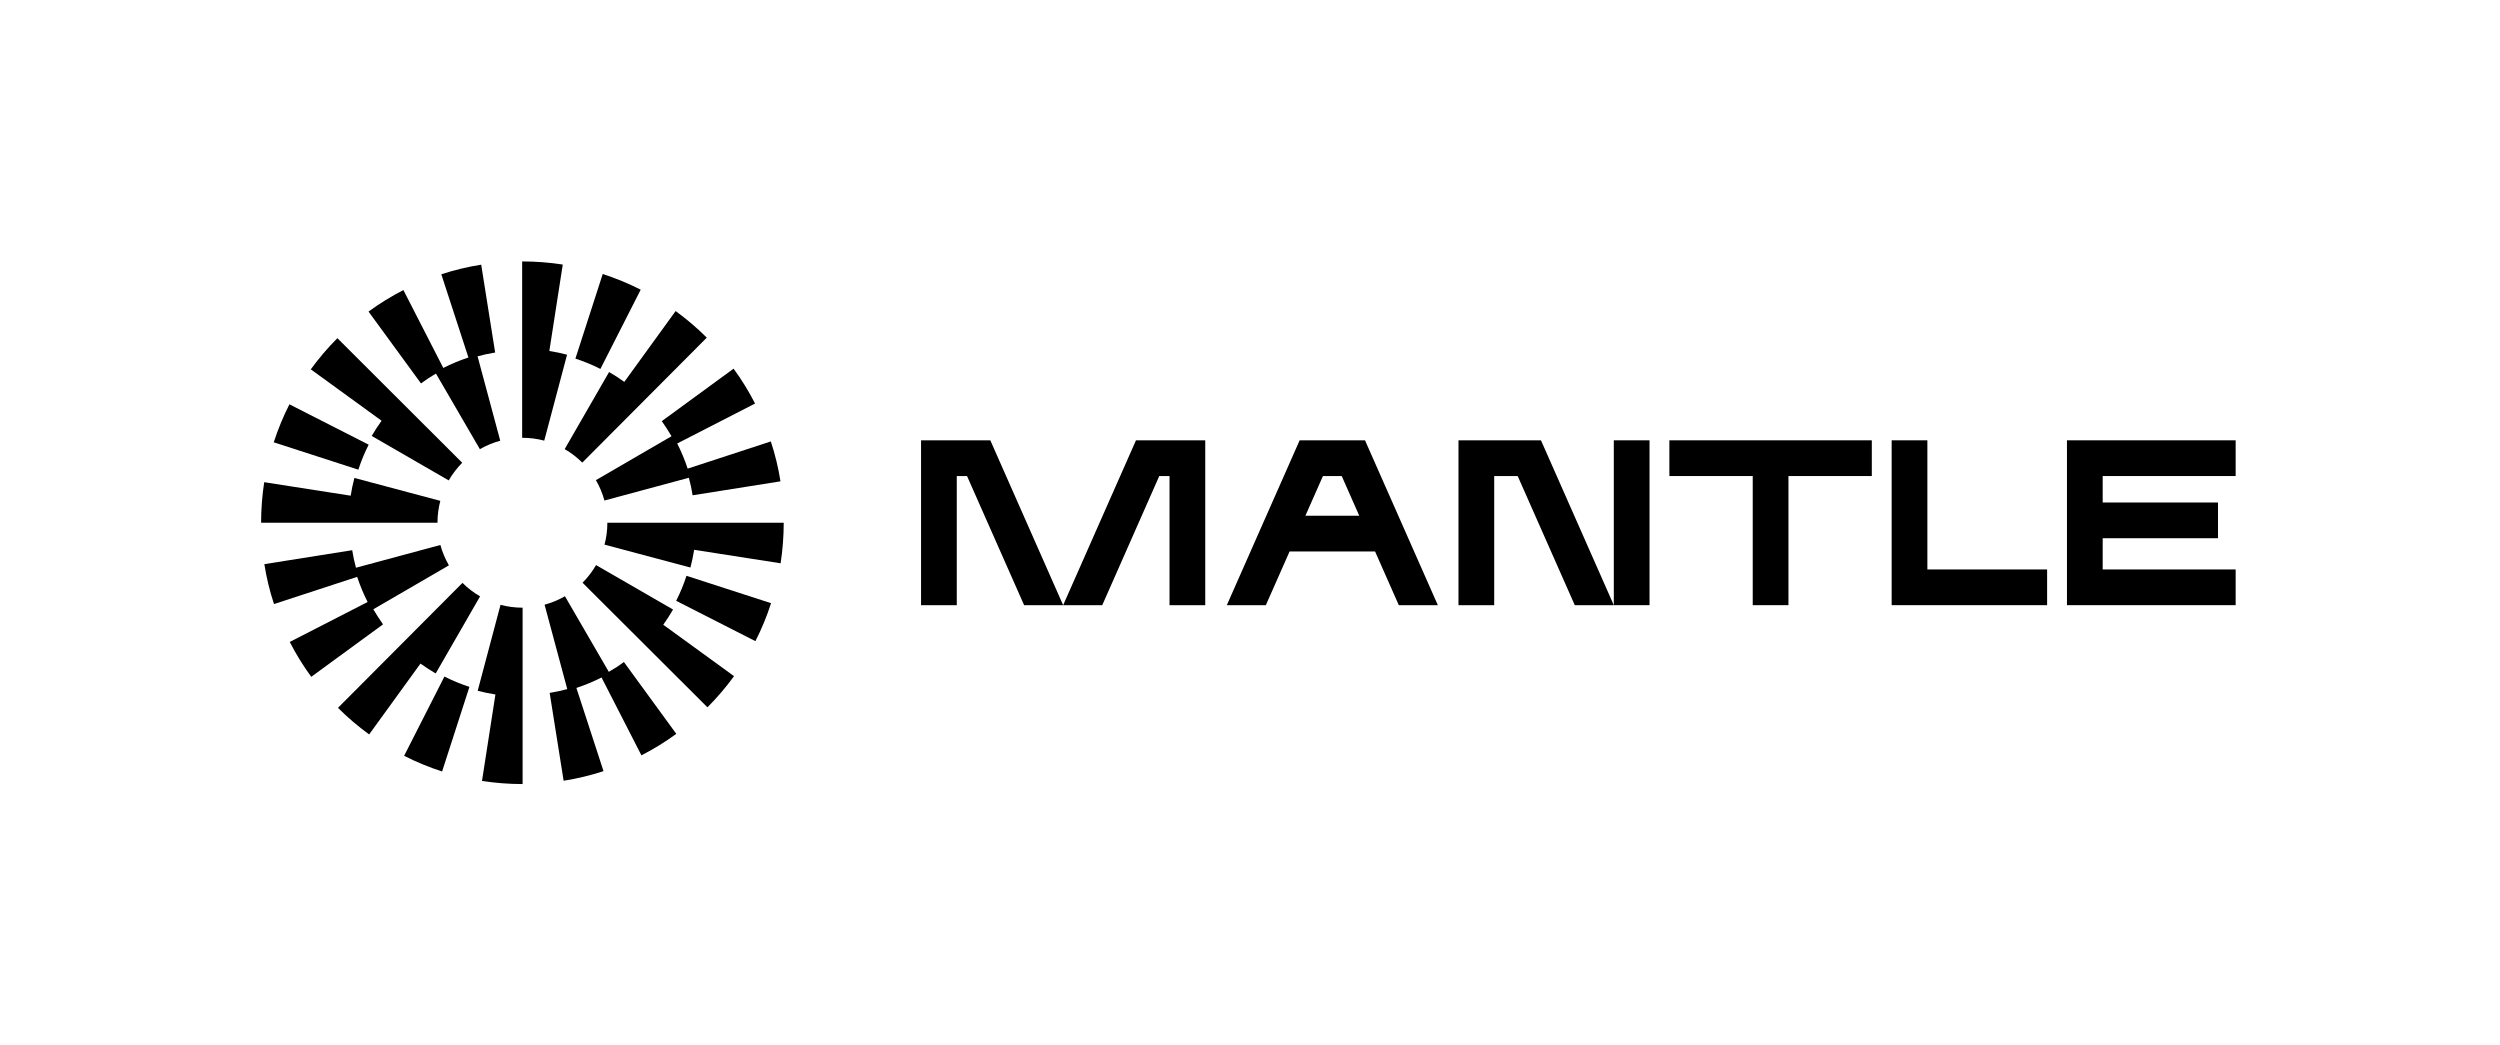
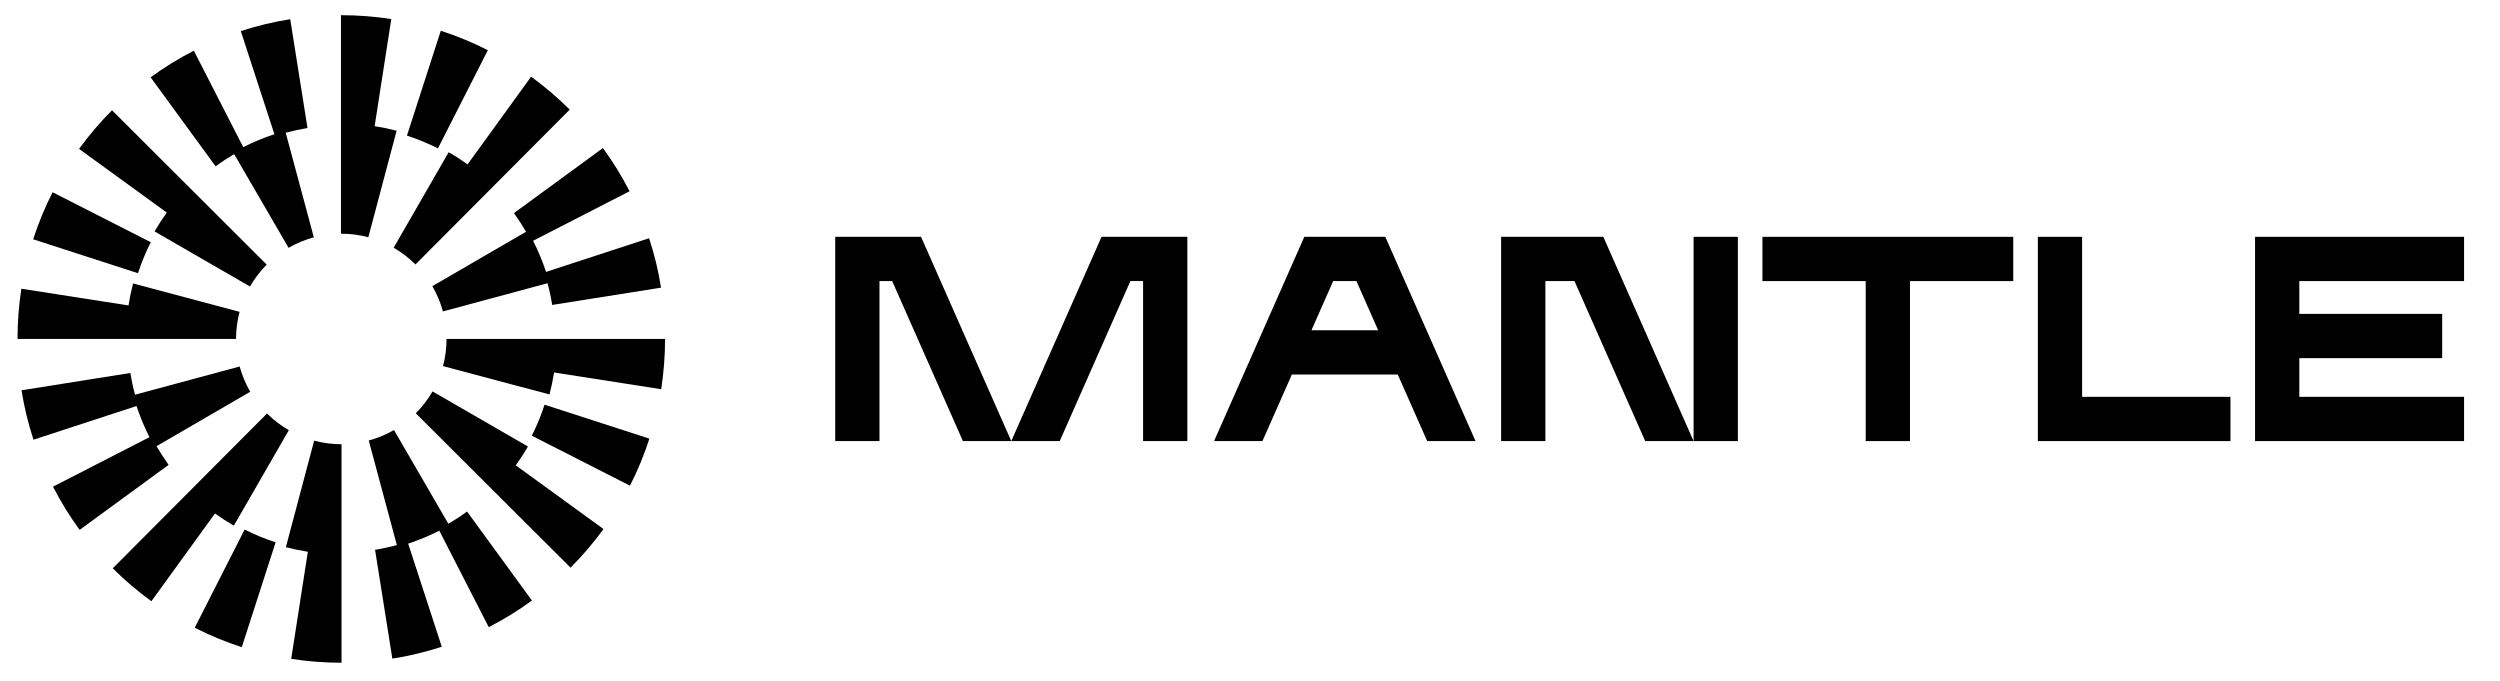
- <svg xmlns="http://www.w3.org/2000/svg" version="1.1" id="Layer_1" x="0px" y="0px" viewBox="0 0 3779.1 1579.4" style="enable-background:new 0 0 3779.1 1579.4;" xml:space="preserve">
+ <svg xmlns="http://www.w3.org/2000/svg" width="3050" height="830" viewBox="0 0 3050 830" xml:space="preserve" version="1.1">
  <g>
-     <g>
-       <g>
-         <polygon points="1497,665.6 1497,665.6 1392.3,665.6 1392.3,914.8 1446.3,914.8 1446.3,719.6 1461.8,719.6 1548.1,914.8     1607.1,914.8 1497,665.6" fill="currentColor" />
-         <polygon points="2439.5,914.8 2439.5,914.8 2493.5,914.8 2493.5,665.6 2439.5,665.6" fill="currentColor" />
-         <polygon points="1717.2,665.6 1717.2,665.6 1717.2,665.6 1607.1,914.8 1666.2,914.8 1752.4,719.6 1767.9,719.6 1767.9,914.8     1821.9,914.8 1821.9,665.6" fill="currentColor" />
-         <path d="M2063.4,665.6h-98.8l0,0l-110.1,249.2h59l35.9-81.2h129.2l35.9,81.2h59L2063.4,665.6L2063.4,665.6z M1973.3,779.6     l26.5-60h28.4l26.5,60H1973.3z" fill="currentColor" />
-         <polygon points="2329.4,665.6 2204.7,665.6 2204.7,914.8 2258.7,914.8 2258.7,719.6 2294.2,719.6 2380.5,914.8 2439.5,914.8     2329.4,665.6" fill="currentColor" />
-         <polygon points="2523.5,665.6 2523.5,719.6 2649.5,719.6 2649.5,914.8 2703.5,914.8 2703.5,719.6 2829.5,719.6 2829.5,665.6     " fill="currentColor" />
-         <polygon points="2913.5,665.6 2859.5,665.6 2859.5,914.8 3094.5,914.8 3094.5,860.8 2913.5,860.8    " fill="currentColor" />
-         <polygon points="3379.5,719.6 3379.5,665.6 3124.5,665.6 3124.5,914.8 3379.5,914.8 3379.5,860.8 3178.5,860.8 3178.5,813.6     3352.8,813.6 3352.8,759.6 3178.5,759.6 3178.5,719.6" fill="currentColor" />
+     <g id="svg_1">
+       <g id="svg_2">
+         <g id="svg_3">
+           <polygon id="svg_4" fill="currentColor" points="1123.668,288.935 1123.668,288.935 1018.968,288.935 1018.968,538.135 1072.968,538.135 1072.968,342.935 1088.468,342.935 1174.768,538.135 1233.768,538.135 1123.668,288.935 " />
+           <polygon id="svg_5" fill="currentColor" points="2066.168,538.135 2066.168,538.135 2120.168,538.135 2120.168,288.935 2066.168,288.935 " />
+           <polygon id="svg_6" fill="currentColor" points="1343.868,288.935 1343.868,288.935 1343.868,288.935 1233.768,538.135 1292.868,538.135 1379.068,342.935 1394.568,342.935 1394.568,538.135 1448.568,538.135 1448.568,288.935 " />
+           <path id="svg_7" fill="currentColor" d="m1690.068,288.935l-98.8,0l0,0l-110.1,249.2l59,0l35.9,-81.2l129.2,0l35.9,81.2l59,0l-110.1,-249.2l0,0zm-90.1,114l26.5,-60l28.4,0l26.5,60l-81.4,0z" />
+           <polygon id="svg_8" fill="currentColor" points="1956.068,288.935 1831.368,288.935 1831.368,538.135 1885.368,538.135 1885.368,342.935 1920.868,342.935 2007.168,538.135 2066.168,538.135 1956.068,288.935 " />
+           <polygon id="svg_9" fill="currentColor" points="2150.168,288.935 2150.168,342.935 2276.168,342.935 2276.168,538.135 2330.168,538.135 2330.168,342.935 2456.168,342.935 2456.168,288.935 " />
+           <polygon id="svg_10" fill="currentColor" points="2540.168,288.935 2486.168,288.935 2486.168,538.135 2721.168,538.135 2721.168,484.135 2540.168,484.135 " />
+           <polygon id="svg_11" fill="currentColor" points="3006.168,342.935 3006.168,288.935 2751.168,288.935 2751.168,538.135 3006.168,538.135 3006.168,484.135 2805.168,484.135 2805.168,436.935 2979.468,436.935 2979.468,382.935 2805.168,382.935 2805.168,342.935 " />
+         </g>
      </g>
-     </g>
-     <g>
-       <path d="M557.3,672.2l-119.8-61c-9.4,18.4-17.3,37.7-23.7,57.4l127.9,41.4C545.9,697,551.1,684.3,557.3,672.2z" fill="currentColor" />
-       <path d="M659,564.7L725.4,679c9.7-5.6,20.1-9.9,30.8-12.8l-34.3-127.6c8.7-2.3,17.6-4.3,26.6-5.7l-21.1-132.8    c-20.4,3.2-40.7,8.1-60.3,14.5l41,125.8c-13.1,4.3-25.8,9.6-38,15.8l-60.3-117.7c-18.3,9.4-36.1,20.3-52.7,32.5l79.3,108.6    C643.6,574.2,651.2,569.3,659,564.7z" fill="currentColor" />
-       <path d="M1015.1,659.4l-114.3,66.4c5.6,9.7,10,20.1,12.9,30.8l127.6-34.4c2.4,8.7,4.3,17.6,5.7,26.5l132.8-21.1    c-3.2-20.4-8.1-40.7-14.6-60.3l-125.7,41.1c-4.3-13.1-9.6-25.8-15.8-38l117.7-60.4c-9.4-18.3-20.3-36.1-32.5-52.7l-108.5,79.3    C1005.6,644,1010.5,651.6,1015.1,659.4z" fill="currentColor" />
-       <path d="M968.5,437.9c-18.4-9.4-37.7-17.3-57.4-23.7l-41.3,127.9c12.9,4.2,25.6,9.4,37.8,15.6L968.5,437.9z" fill="currentColor" />
-       <path d="M920.7,562.4l-67.1,116.5c9.7,5.6,18.7,12.5,26.6,20.4l188.2-188.9c-14.6-14.6-30.5-28.1-47.1-40.2l-77.6,107.1    C936.3,571.9,928.7,566.9,920.7,562.4z" fill="currentColor" />
-       <path d="M561.9,659l116.4,67.2c5.6-9.7,12.5-18.7,20.4-26.7L510,511.2c-14.6,14.6-28.1,30.5-40.2,47.1l107,77.7    C571.5,643.4,566.5,651.1,561.9,659z" fill="currentColor" />
-       <path d="M830.4,530.6l20.3-130.7c-20.1-3.1-40.6-4.7-61.1-4.7h-0.3v266.6h0.3c11.2,0,22.4,1.4,33.1,4.3l34.5-129.9    C848.4,533.8,839.5,532,830.4,530.6z" fill="currentColor" />
-       <path d="M665.6,757.1l-129.9-34.6c-2.3,8.8-4.2,17.8-5.6,26.8l-130.7-20.4c-3.1,20.1-4.7,40.8-4.7,61.3h266.6    C661.3,778.9,662.8,767.8,665.6,757.1z" fill="currentColor" />
-       <path d="M1022.1,908.2l119.8,61c9.4-18.4,17.3-37.7,23.7-57.4l-127.9-41.4C1033.5,883.4,1028.3,896.1,1022.1,908.2z" fill="currentColor" />
-       <path d="M920.3,1015.6L854,901.3c-9.7,5.6-20.1,9.9-30.8,12.8l34.3,127.6c-8.7,2.3-17.6,4.3-26.6,5.7l21.1,132.8    c20.4-3.2,40.7-8.1,60.3-14.5l-41-125.8c13.1-4.3,25.8-9.6,38-15.8l60.3,117.7c18.3-9.4,36.1-20.3,52.7-32.5l-79.2-108.6    C935.8,1006.2,928.2,1011.1,920.3,1015.6z" fill="currentColor" />
-       <path d="M564.3,921l114.3-66.4c-5.6-9.7-10-20.1-12.9-30.8l-127.6,34.4c-2.4-8.7-4.3-17.6-5.7-26.5l-132.8,21.1    c3.2,20.4,8.1,40.7,14.6,60.3l125.7-41.1c4.3,13,9.6,25.8,15.8,38l-117.7,60.4c9.4,18.3,20.3,36.1,32.5,52.7l108.5-79.3    C573.8,936.4,568.9,928.8,564.3,921z" fill="currentColor" />
-       <path d="M610.9,1142.5c18.4,9.4,37.7,17.3,57.4,23.7l41.3-127.9c-12.9-4.2-25.6-9.4-37.8-15.6L610.9,1142.5z" fill="currentColor" />
-       <path d="M658.6,1018l67.1-116.5c-9.7-5.6-18.7-12.5-26.6-20.4L510.9,1070c14.6,14.6,30.5,28.1,47.1,40.2l77.6-107.1    C643,1008.4,650.7,1013.4,658.6,1018z" fill="currentColor" />
-       <path d="M1017.4,921.4L901,854.2c-5.6,9.7-12.5,18.7-20.4,26.7l188.8,188.3c14.6-14.6,28.1-30.5,40.2-47.1l-107-77.7    C1007.9,936.9,1012.9,929.3,1017.4,921.4z" fill="currentColor" />
-       <path d="M756.6,914.3l-34.5,129.9c8.8,2.3,17.8,4.2,26.8,5.6l-20.3,130.7c20.1,3.1,40.6,4.7,61.1,4.7h0.3V918.6h-0.3    C778.5,918.6,767.3,917.1,756.6,914.3z" fill="currentColor" />
-       <path d="M918.1,790.2c0,11.3-1.4,22.4-4.3,33.1l129.9,34.6c2.3-8.8,4.2-17.8,5.6-26.8l130.7,20.4c3.1-20.1,4.7-40.8,4.7-61.3    H918.1z" fill="currentColor" />
+       <g id="svg_12">
+         <path id="svg_13" fill="currentColor" d="m183.968,295.535l-119.8,-61c-9.4,18.4 -17.3,37.7 -23.7,57.4l127.9,41.4c4.2,-13 9.4,-25.7 15.6,-37.8z" />
+         <path id="svg_14" fill="currentColor" d="m285.668,188.035l66.4,114.3c9.7,-5.6 20.1,-9.9 30.8,-12.8l-34.3,-127.6c8.7,-2.3 17.6,-4.3 26.6,-5.7l-21.1,-132.8c-20.4,3.2 -40.7,8.1 -60.3,14.5l41,125.8c-13.1,4.3 -25.8,9.6 -38,15.8l-60.3,-117.7c-18.3,9.4 -36.1,20.3 -52.7,32.5l79.3,108.6c7.2,-5.4 14.8,-10.3 22.6,-14.9z" />
+         <path id="svg_15" fill="currentColor" d="m641.768,282.735l-114.3,66.4c5.6,9.7 10,20.1 12.9,30.8l127.6,-34.4c2.4,8.7 4.3,17.6 5.7,26.5l132.8,-21.1c-3.2,-20.4 -8.1,-40.7 -14.6,-60.3l-125.7,41.1c-4.3,-13.1 -9.6,-25.8 -15.8,-38l117.7,-60.4c-9.4,-18.3 -20.3,-36.1 -32.5,-52.7l-108.5,79.3c5.2,7.4 10.1,15 14.7,22.8z" />
+         <path id="svg_16" fill="currentColor" d="m595.168,61.235c-18.4,-9.4 -37.7,-17.3 -57.4,-23.7l-41.3,127.9c12.9,4.2 25.6,9.4 37.8,15.6l60.9,-119.8z" />
+         <path id="svg_17" fill="currentColor" d="m547.368,185.735l-67.1,116.5c9.7,5.6 18.7,12.5 26.6,20.4l188.2,-188.9c-14.6,-14.6 -30.5,-28.1 -47.1,-40.2l-77.6,107.1c-7.4,-5.4 -15,-10.4 -23,-14.9z" />
+         <path id="svg_18" fill="currentColor" d="m188.568,282.335l116.4,67.2c5.6,-9.7 12.5,-18.7 20.4,-26.7l-188.7,-188.3c-14.6,14.6 -28.1,30.5 -40.2,47.1l107,77.7c-5.3,7.4 -10.3,15.1 -14.9,23z" />
+         <path id="svg_19" fill="currentColor" d="m457.068,153.935l20.3,-130.7c-20.1,-3.1 -40.6,-4.7 -61.1,-4.7l-0.3,0l0,266.6l0.3,0c11.2,0 22.4,1.4 33.1,4.3l34.5,-129.9c-8.8,-2.4 -17.7,-4.2 -26.8,-5.6z" />
+         <path id="svg_20" fill="currentColor" d="m292.268,380.435l-129.9,-34.6c-2.3,8.8 -4.2,17.8 -5.6,26.8l-130.7,-20.4c-3.1,20.1 -4.7,40.8 -4.7,61.3l266.6,0c0,-11.3 1.5,-22.4 4.3,-33.1z" />
+         <path id="svg_21" fill="currentColor" d="m648.768,531.535l119.8,61c9.4,-18.4 17.3,-37.7 23.7,-57.4l-127.9,-41.4c-4.2,13 -9.4,25.7 -15.6,37.8z" />
+         <path id="svg_22" fill="currentColor" d="m546.968,638.935l-66.3,-114.3c-9.7,5.6 -20.1,9.9 -30.8,12.8l34.3,127.6c-8.7,2.3 -17.6,4.3 -26.6,5.7l21.1,132.8c20.4,-3.2 40.7,-8.1 60.3,-14.5l-41,-125.8c13.1,-4.3 25.8,-9.6 38,-15.8l60.3,117.7c18.3,-9.4 36.1,-20.3 52.7,-32.5l-79.2,-108.6c-7.3,5.5 -14.9,10.4 -22.8,14.9z" />
+         <path id="svg_23" fill="currentColor" d="m190.968,544.335l114.3,-66.4c-5.6,-9.7 -10,-20.1 -12.9,-30.8l-127.6,34.4c-2.4,-8.7 -4.3,-17.6 -5.7,-26.5l-132.8,21.1c3.2,20.4 8.1,40.7 14.6,60.3l125.7,-41.1c4.3,13 9.6,25.8 15.8,38l-117.7,60.4c9.4,18.3 20.3,36.1 32.5,52.7l108.5,-79.3c-5.2,-7.4 -10.1,-15 -14.7,-22.8z" />
+         <path id="svg_24" fill="currentColor" d="m237.568,765.835c18.4,9.4 37.7,17.3 57.4,23.7l41.3,-127.9c-12.9,-4.2 -25.6,-9.4 -37.8,-15.6l-60.9,119.8z" />
+         <path id="svg_25" fill="currentColor" d="m285.268,641.335l67.1,-116.5c-9.7,-5.6 -18.7,-12.5 -26.6,-20.4l-188.2,188.9c14.6,14.6 30.5,28.1 47.1,40.2l77.6,-107.1c7.4,5.3 15.1,10.3 23,14.9z" />
+         <path id="svg_26" fill="currentColor" d="m644.068,544.735l-116.4,-67.2c-5.6,9.7 -12.5,18.7 -20.4,26.7l188.8,188.3c14.6,-14.6 28.1,-30.5 40.2,-47.1l-107,-77.7c5.3,-7.5 10.3,-15.1 14.8,-23z" />
+         <path id="svg_27" fill="currentColor" d="m383.268,537.635l-34.5,129.9c8.8,2.3 17.8,4.2 26.8,5.6l-20.3,130.7c20.1,3.1 40.6,4.7 61.1,4.7l0.3,0l0,-266.6l-0.3,0c-11.2,0 -22.4,-1.5 -33.1,-4.3z" />
+         <path id="svg_28" fill="currentColor" d="m544.768,413.535c0,11.3 -1.4,22.4 -4.3,33.1l129.9,34.6c2.3,-8.8 4.2,-17.8 5.6,-26.8l130.7,20.4c3.1,-20.1 4.7,-40.8 4.7,-61.3l-266.6,0z" />
+       </g>
    </g>
  </g>
</svg>
